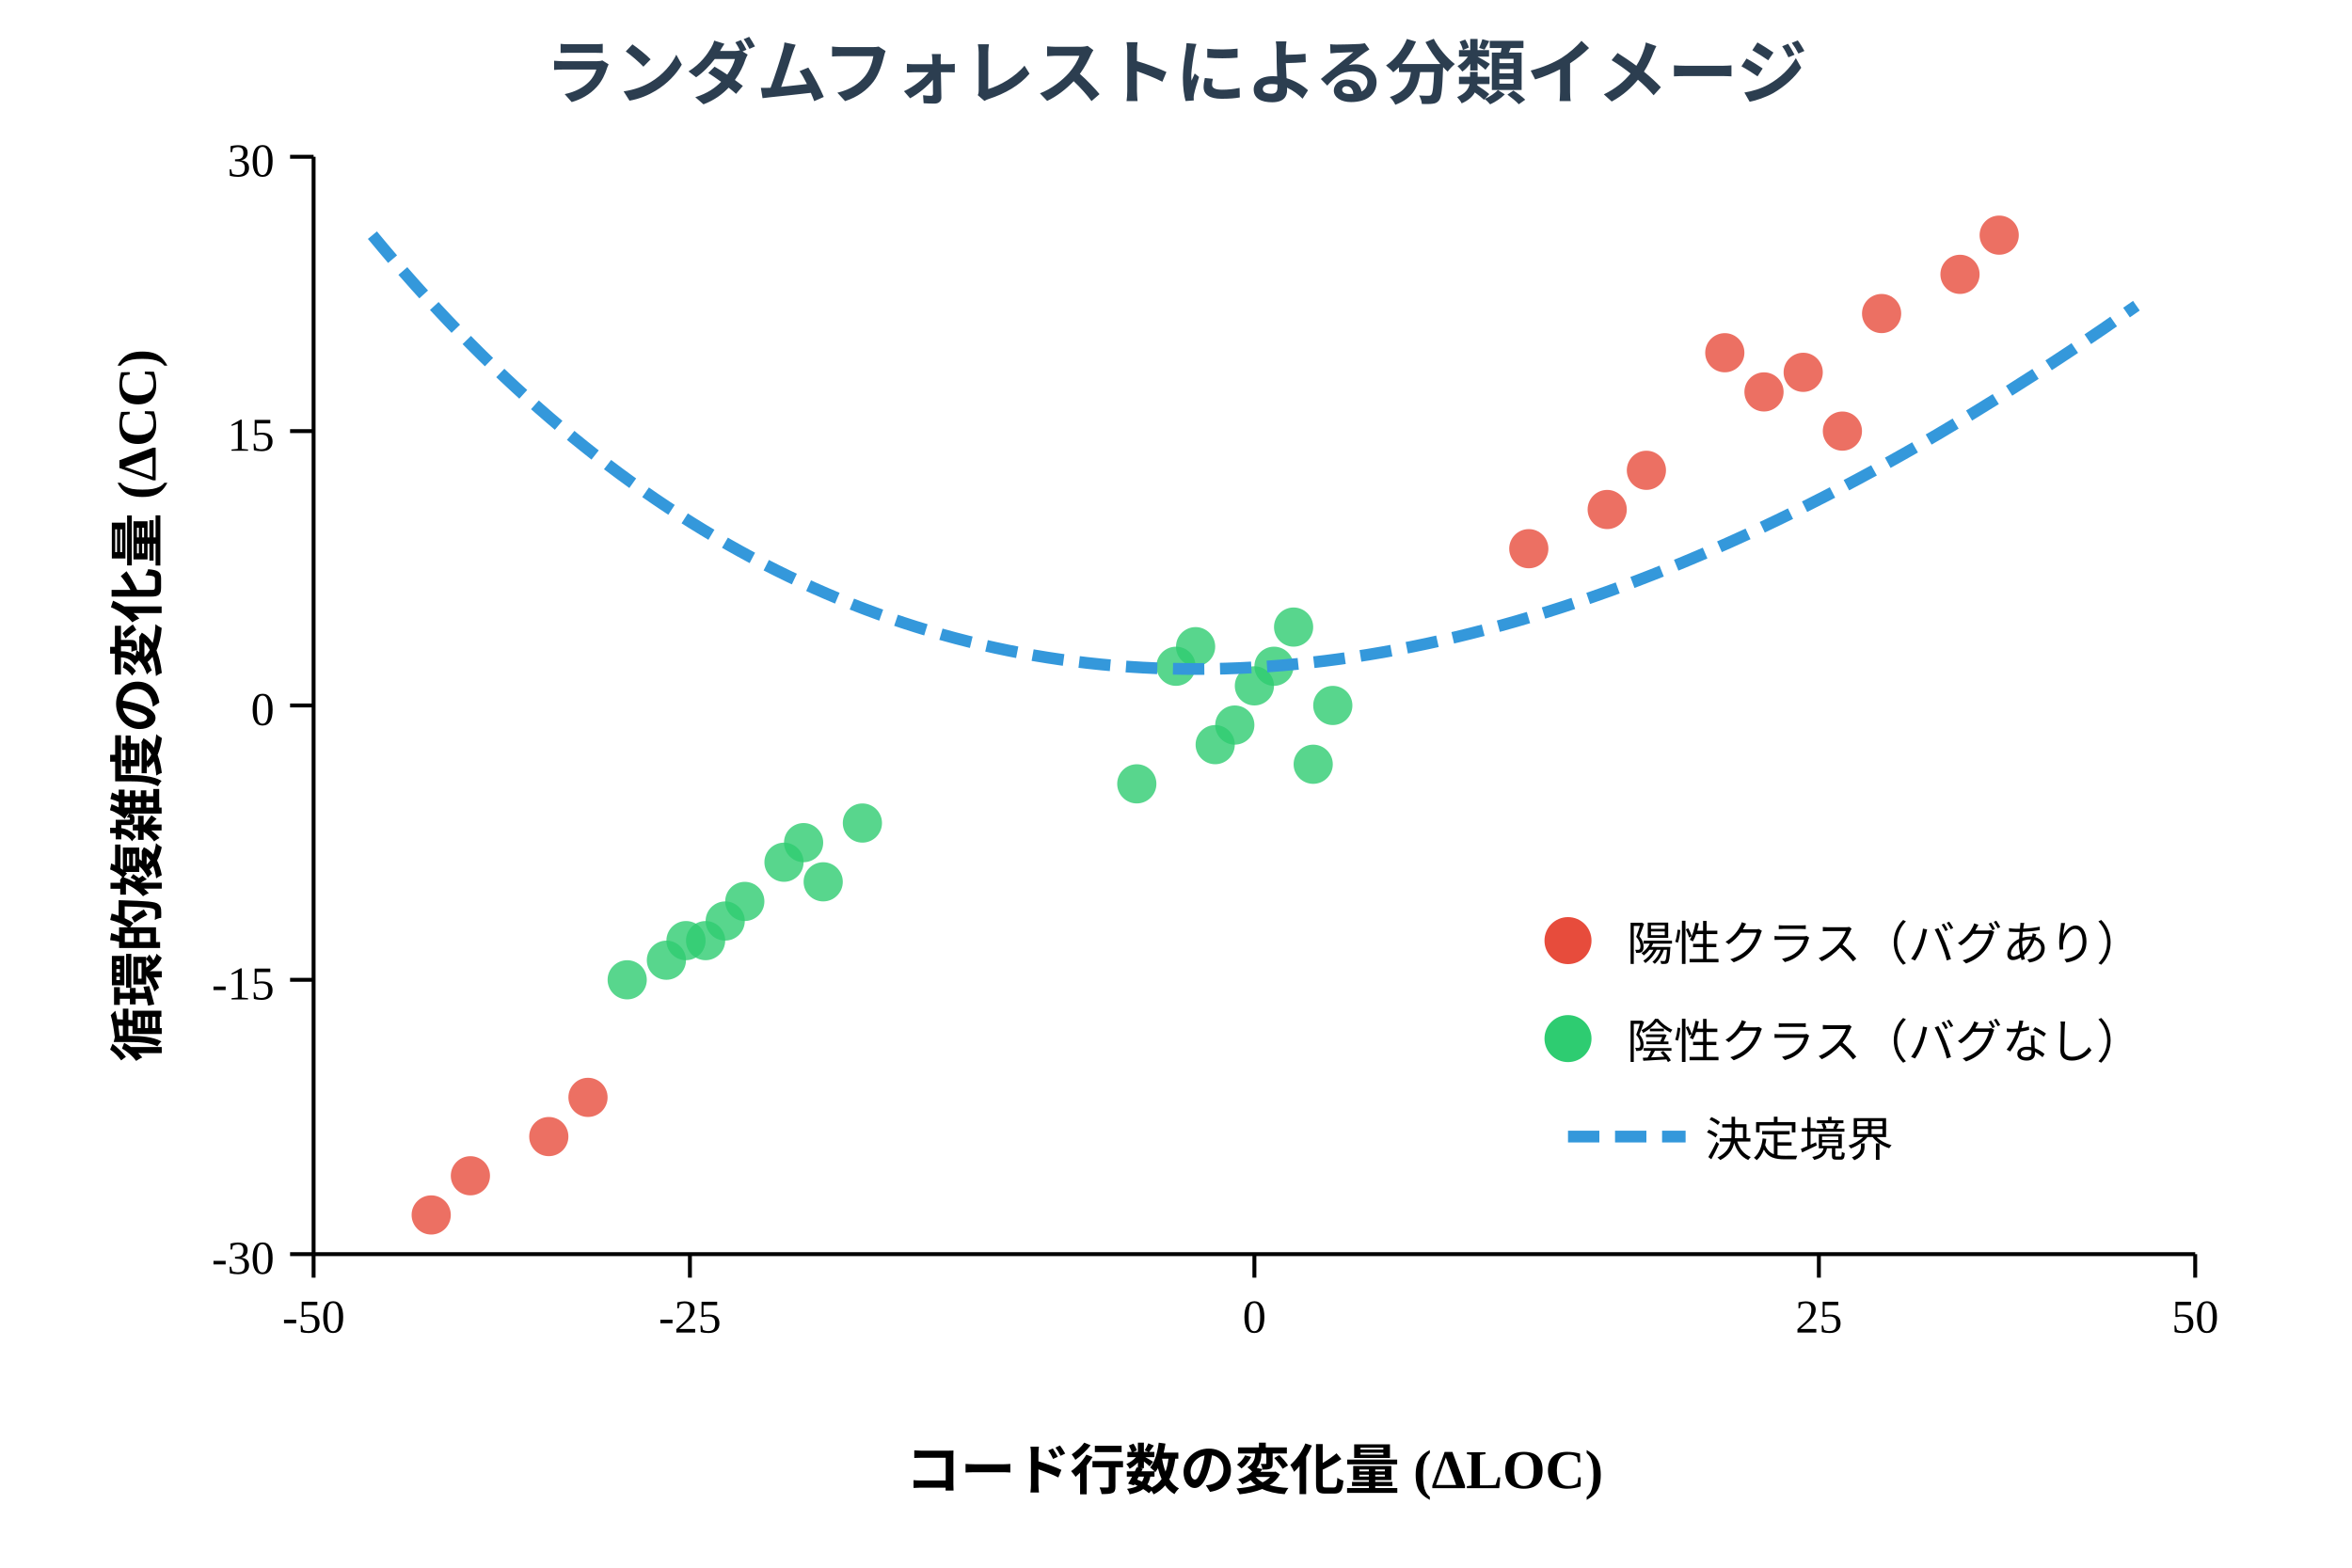
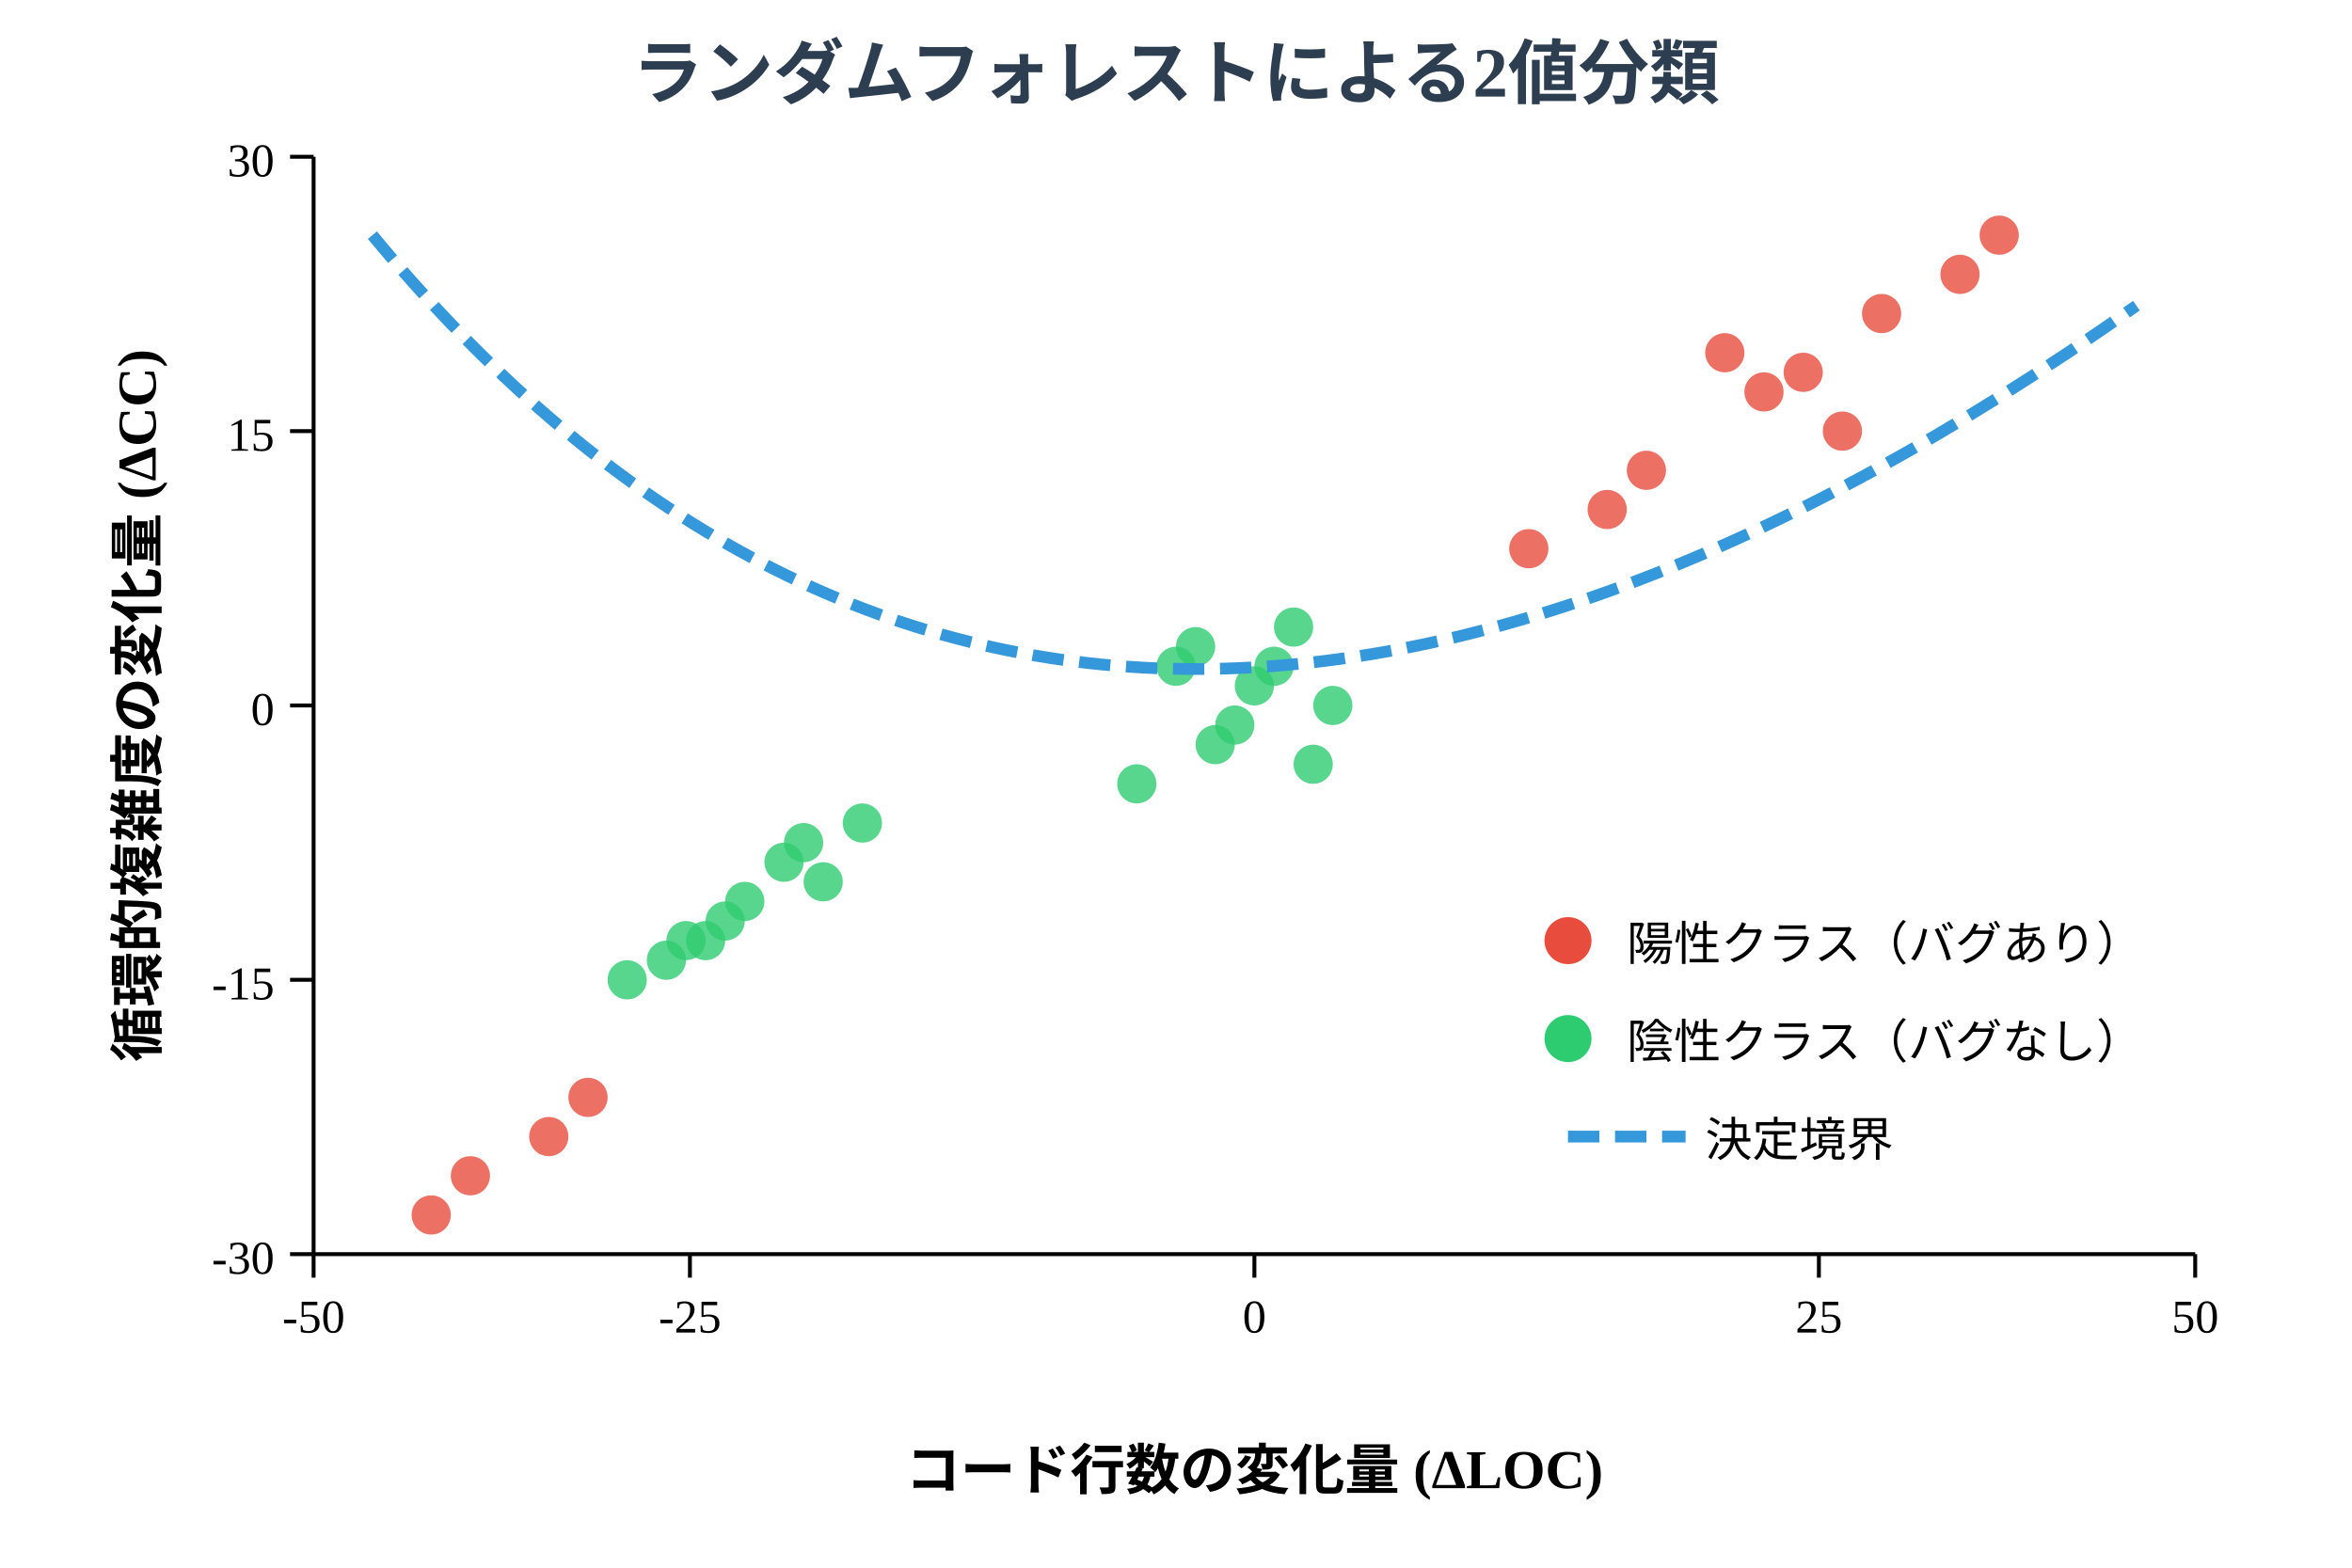
<svg xmlns="http://www.w3.org/2000/svg" width="600" height="400" style="background: white">
  <g transform="translate(0,320)">
    <line x1="80" y1="0" x2="560" y2="0" stroke="black" stroke-width="1" />
    <g transform="translate(80,0)">
      <line y2="6" stroke="black" />
      <text y="20" text-anchor="middle" font-size="12">-50</text>
    </g>
    <g transform="translate(176,0)">
      <line y2="6" stroke="black" />
      <text y="20" text-anchor="middle" font-size="12">-25</text>
    </g>
    <g transform="translate(320,0)">
      <line y2="6" stroke="black" />
      <text y="20" text-anchor="middle" font-size="12">0</text>
    </g>
    <g transform="translate(464,0)">
      <line y2="6" stroke="black" />
      <text y="20" text-anchor="middle" font-size="12">25</text>
    </g>
    <g transform="translate(560,0)">
      <line y2="6" stroke="black" />
      <text y="20" text-anchor="middle" font-size="12">50</text>
    </g>
    <text x="320" y="60" text-anchor="middle" font-weight="bold" font-size="14">コード行数の変化量 (ΔLOC)</text>
  </g>
  <g transform="translate(80,0)">
    <line x1="0" y1="40" x2="0" y2="320" stroke="black" stroke-width="1" />
    <g transform="translate(0,40)">
      <line x2="-6" stroke="black" />
      <text x="-10" y="5" text-anchor="end" font-size="12">30</text>
    </g>
    <g transform="translate(0,110)">
      <line x2="-6" stroke="black" />
      <text x="-10" y="5" text-anchor="end" font-size="12">15</text>
    </g>
    <g transform="translate(0,180)">
      <line x2="-6" stroke="black" />
      <text x="-10" y="5" text-anchor="end" font-size="12">0</text>
    </g>
    <g transform="translate(0,250)">
      <line x2="-6" stroke="black" />
      <text x="-10" y="5" text-anchor="end" font-size="12">-15</text>
    </g>
    <g transform="translate(0,320)">
      <line x2="-6" stroke="black" />
      <text x="-10" y="5" text-anchor="end" font-size="12">-30</text>
    </g>
    <text transform="rotate(-90)" x="-180" y="-40" text-anchor="middle" font-weight="bold" font-size="14">循環的複雑度の変化量 (ΔCC)</text>
  </g>
-   <text x="300" y="25" text-anchor="middle" font-size="18" font-weight="bold" fill="#2c3e50">ランダムフォレストによる分類イメージ</text>
+   <text x="300" y="25" text-anchor="middle" font-size="18" font-weight="bold" fill="#2c3e50">ランダムフォレストによる2値分類</text>
  <circle cx="420" cy="120" r="5" fill="#e74c3c" opacity="0.8" />
  <circle cx="450" cy="100" r="5" fill="#e74c3c" opacity="0.8" />
  <circle cx="480" cy="80" r="5" fill="#e74c3c" opacity="0.8" />
  <circle cx="510" cy="60" r="5" fill="#e74c3c" opacity="0.8" />
  <circle cx="390" cy="140" r="5" fill="#e74c3c" opacity="0.8" />
  <circle cx="440" cy="90" r="5" fill="#e74c3c" opacity="0.8" />
  <circle cx="470" cy="110" r="5" fill="#e74c3c" opacity="0.8" />
  <circle cx="500" cy="70" r="5" fill="#e74c3c" opacity="0.8" />
  <circle cx="410" cy="130" r="5" fill="#e74c3c" opacity="0.8" />
  <circle cx="460" cy="95" r="5" fill="#e74c3c" opacity="0.8" />
  <circle cx="150" cy="280" r="5" fill="#e74c3c" opacity="0.8" />
  <circle cx="120" cy="300" r="5" fill="#e74c3c" opacity="0.8" />
  <circle cx="140" cy="290" r="5" fill="#e74c3c" opacity="0.8" />
  <circle cx="110" cy="310" r="5" fill="#e74c3c" opacity="0.8" />
  <circle cx="300" cy="170" r="5" fill="#2ecc71" opacity="0.8" />
  <circle cx="310" cy="190" r="5" fill="#2ecc71" opacity="0.8" />
  <circle cx="330" cy="160" r="5" fill="#2ecc71" opacity="0.8" />
  <circle cx="290" cy="200" r="5" fill="#2ecc71" opacity="0.8" />
  <circle cx="340" cy="180" r="5" fill="#2ecc71" opacity="0.8" />
  <circle cx="320" cy="175" r="5" fill="#2ecc71" opacity="0.8" />
  <circle cx="335" cy="195" r="5" fill="#2ecc71" opacity="0.8" />
  <circle cx="305" cy="165" r="5" fill="#2ecc71" opacity="0.8" />
  <circle cx="315" cy="185" r="5" fill="#2ecc71" opacity="0.8" />
  <circle cx="325" cy="170" r="5" fill="#2ecc71" opacity="0.8" />
  <circle cx="200" cy="220" r="5" fill="#2ecc71" opacity="0.8" />
  <circle cx="180" cy="240" r="5" fill="#2ecc71" opacity="0.8" />
  <circle cx="160" cy="250" r="5" fill="#2ecc71" opacity="0.8" />
  <circle cx="220" cy="210" r="5" fill="#2ecc71" opacity="0.8" />
  <circle cx="190" cy="230" r="5" fill="#2ecc71" opacity="0.8" />
  <circle cx="170" cy="245" r="5" fill="#2ecc71" opacity="0.8" />
  <circle cx="210" cy="225" r="5" fill="#2ecc71" opacity="0.8" />
  <circle cx="185" cy="235" r="5" fill="#2ecc71" opacity="0.8" />
  <circle cx="205" cy="215" r="5" fill="#2ecc71" opacity="0.8" />
  <circle cx="175" cy="240" r="5" fill="#2ecc71" opacity="0.8" />
  <path d="M 95 60 Q 270 272 545 78" stroke="#3498db" stroke-width="3" fill="none" stroke-dasharray="8,4" />
  <g transform="translate(400,240)">
    <circle cx="0" cy="0" r="6" fill="#e74c3c" />
    <text x="15" y="5" font-size="12">陽性クラス（バグあり）</text>
    <circle cx="0" cy="25" r="6" fill="#2ecc71" />
    <text x="15" y="30" font-size="12">陰性クラス（バグなし）</text>
    <line x1="0" y1="50" x2="30" y2="50" stroke="#3498db" stroke-width="3" stroke-dasharray="8,4" />
    <text x="35" y="55" font-size="12">決定境界</text>
  </g>
</svg>
